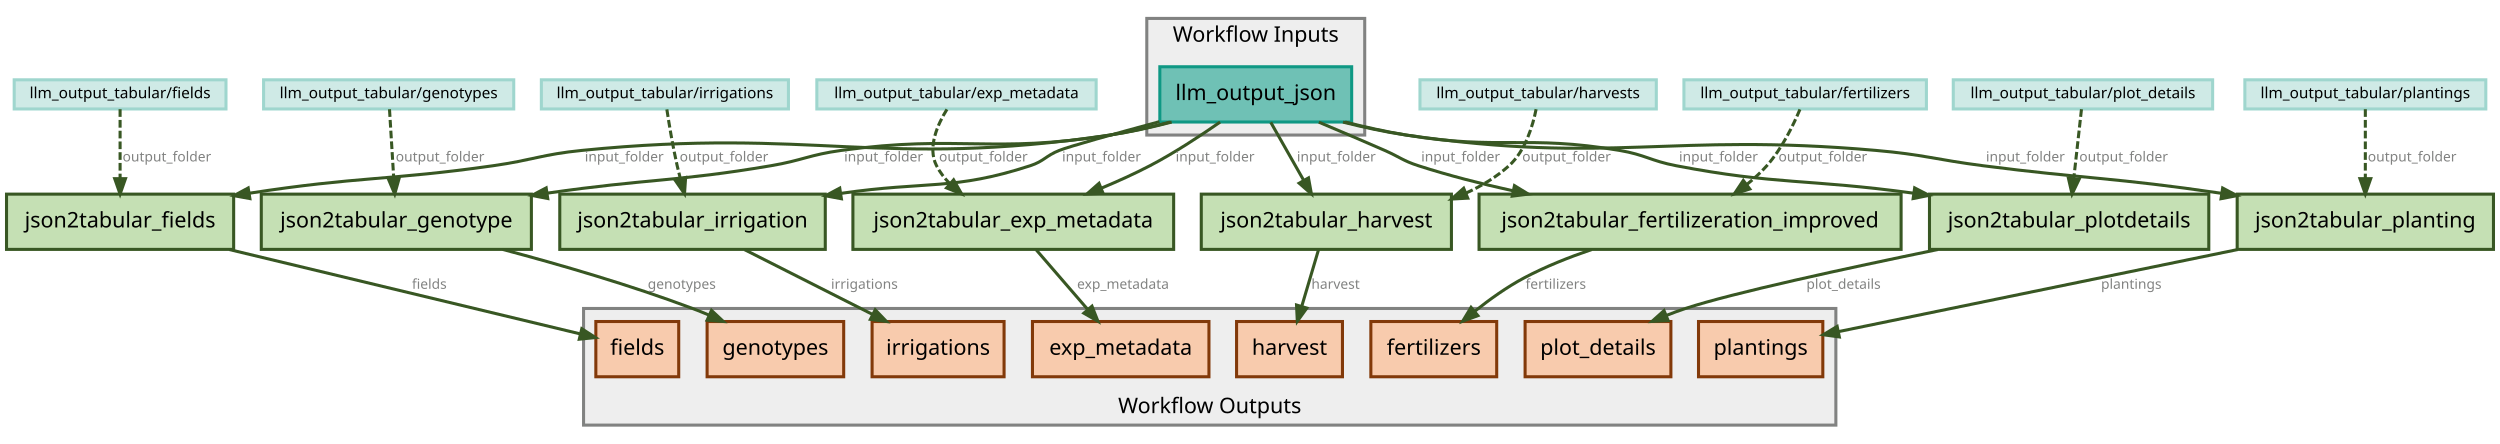
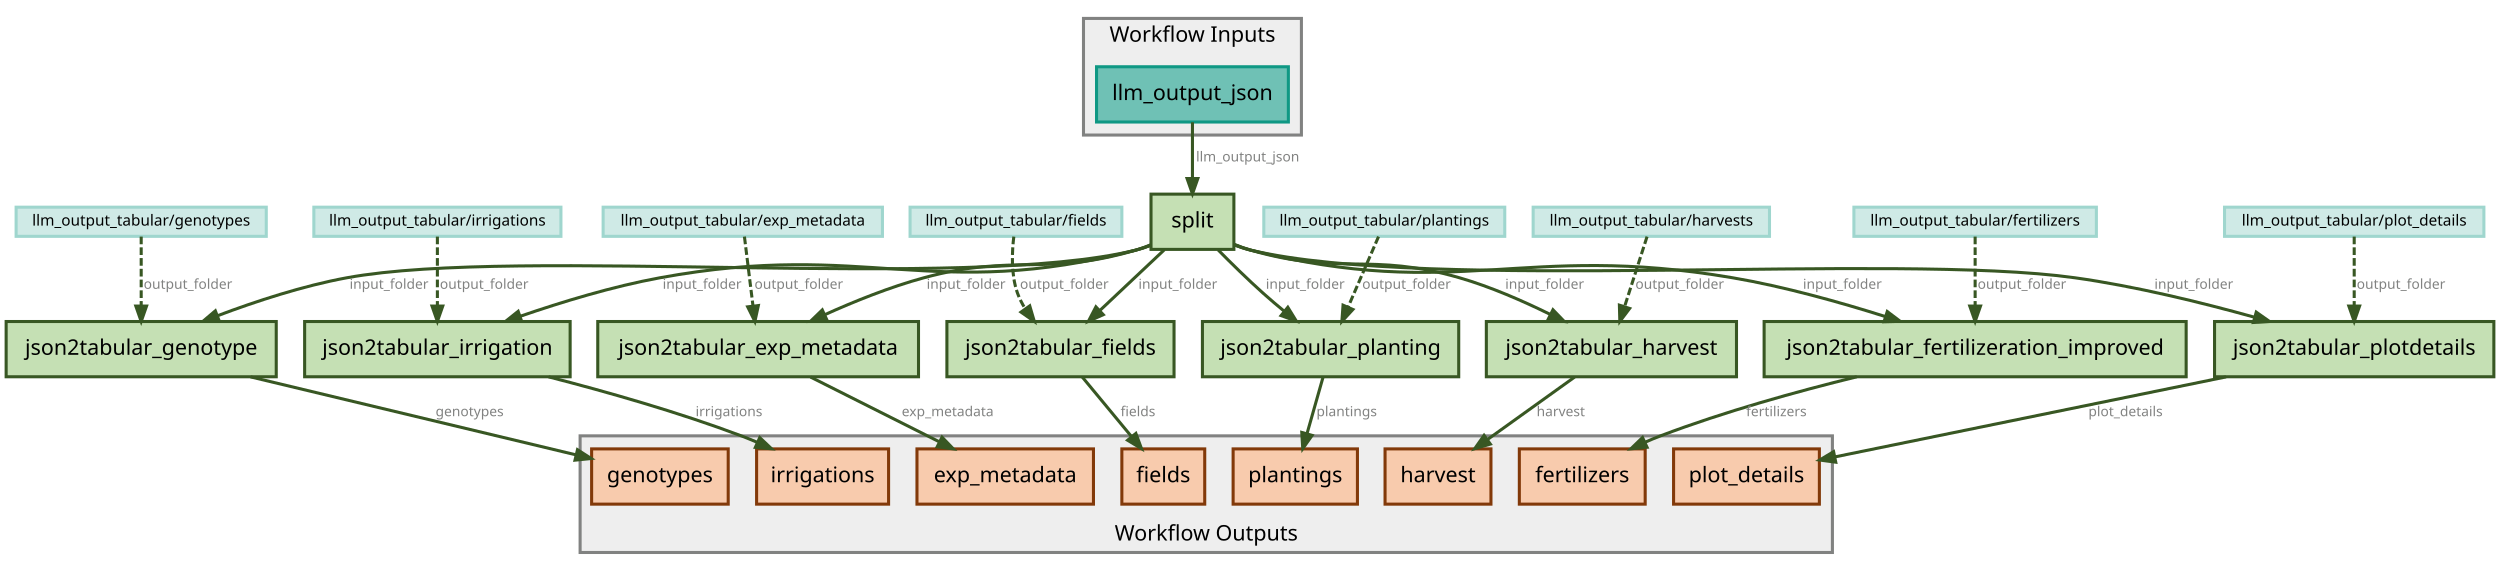
- <svg xmlns="http://www.w3.org/2000/svg" width="1629pt" height="289pt" viewBox="0.00 0.00 1628.50 289.00">
-   <g id="graph0" class="graph" transform="scale(1 1) rotate(0) translate(4 285)">
+ <svg xmlns="http://www.w3.org/2000/svg" width="1629pt" height="372pt" viewBox="0.00 0.00 1629.00 372.00">
+   <g id="graph0" class="graph" transform="scale(1 1) rotate(0) translate(4 368)">
    <g id="clust1" class="cluster">
-       <polygon fill="#eeeeee" stroke="#818281" stroke-width="2" points="743,-197 743,-273 885,-273 885,-197 743,-197" />
-       <text text-anchor="middle" x="814" y="-257.8" font-family="Fira Sans" font-size="14.00">Workflow Inputs</text>
+       <polygon fill="#eeeeee" stroke="#818281" stroke-width="2" points="702,-280 702,-356 844,-356 844,-280 702,-280" />
+       <text text-anchor="middle" x="773" y="-340.8" font-family="Fira Sans" font-size="14.00">Workflow Inputs</text>
    </g>
    <g id="clust2" class="cluster">
-       <polygon fill="#eeeeee" stroke="#818281" stroke-width="2" points="376,-8 376,-84 1192,-84 1192,-8 376,-8" />
-       <text text-anchor="middle" x="784" y="-15.8" font-family="Fira Sans" font-size="14.00">Workflow Outputs</text>
+       <polygon fill="#eeeeee" stroke="#818281" stroke-width="2" points="374,-8 374,-84 1190,-84 1190,-8 374,-8" />
+       <text text-anchor="middle" x="782" y="-15.8" font-family="Fira Sans" font-size="14.00">Workflow Outputs</text>
    </g>
    <g id="node1" class="node">
-       <polygon fill="#6fc1b5" stroke="#0f9884" stroke-width="2" points="751.5,-205.5 751.5,-241.5 876.5,-241.5 876.5,-205.5 751.5,-205.5" />
-       <text text-anchor="middle" x="814" y="-219.8" font-family="Fira Sans" font-size="14.00">llm_output_json</text>
+       <polygon fill="#6fc1b5" stroke="#0f9884" stroke-width="2" points="710.5,-288.5 710.5,-324.5 835.5,-324.5 835.5,-288.5 710.5,-288.5" />
+       <text text-anchor="middle" x="773" y="-302.8" font-family="Fira Sans" font-size="14.00">llm_output_json</text>
+     </g>
+     <g id="node11" class="node">
+       <polygon fill="#c5e0b4" stroke="#385723" stroke-width="2" points="746,-205.5 746,-241.5 800,-241.5 800,-205.5 746,-205.5" />
+       <text text-anchor="middle" x="773" y="-219.8" font-family="Fira Sans" font-size="14.00">split</text>
+     </g>
+     <g id="edge17" class="edge">
+       <path fill="none" stroke="#385723" stroke-width="2" d="M773,-288.32C773,-277.69 773,-263.81 773,-251.7" />
+       <polygon fill="#385723" stroke="#385723" stroke-width="2" points="776.5,-251.65 773,-241.65 769.5,-251.65 776.5,-251.65" />
+       <text text-anchor="middle" x="809" y="-262.8" font-family="Fira Sans" font-size="9.00" fill="#818281">llm_output_json</text>
+     </g>
+     <g id="node2" class="node">
+       <polygon fill="#f8cbad" stroke="#823909" stroke-width="2" points="898.5,-39.5 898.5,-75.5 967.5,-75.5 967.5,-39.5 898.5,-39.5" />
+       <text text-anchor="middle" x="933" y="-53.8" font-family="Fira Sans" font-size="14.00">harvest</text>
+     </g>
+     <g id="node3" class="node">
+       <polygon fill="#f8cbad" stroke="#823909" stroke-width="2" points="986,-39.5 986,-75.5 1068,-75.5 1068,-39.5 986,-39.5" />
+       <text text-anchor="middle" x="1027" y="-53.8" font-family="Fira Sans" font-size="14.00">fertilizers</text>
+     </g>
+     <g id="node4" class="node">
+       <polygon fill="#f8cbad" stroke="#823909" stroke-width="2" points="799.5,-39.5 799.5,-75.5 880.5,-75.5 880.5,-39.5 799.5,-39.5" />
+       <text text-anchor="middle" x="840" y="-53.8" font-family="Fira Sans" font-size="14.00">plantings</text>
+     </g>
+     <g id="node5" class="node">
+       <polygon fill="#f8cbad" stroke="#823909" stroke-width="2" points="1086.5,-39.5 1086.5,-75.5 1181.5,-75.5 1181.5,-39.5 1086.5,-39.5" />
+       <text text-anchor="middle" x="1134" y="-53.8" font-family="Fira Sans" font-size="14.00">plot_details</text>
+     </g>
+     <g id="node6" class="node">
+       <polygon fill="#f8cbad" stroke="#823909" stroke-width="2" points="489,-39.5 489,-75.5 575,-75.5 575,-39.5 489,-39.5" />
+       <text text-anchor="middle" x="532" y="-53.8" font-family="Fira Sans" font-size="14.00">irrigations</text>
+     </g>
+     <g id="node7" class="node">
+       <polygon fill="#f8cbad" stroke="#823909" stroke-width="2" points="727,-39.5 727,-75.5 781,-75.5 781,-39.5 727,-39.5" />
+       <text text-anchor="middle" x="754" y="-53.8" font-family="Fira Sans" font-size="14.00">fields</text>
+     </g>
+     <g id="node8" class="node">
+       <polygon fill="#f8cbad" stroke="#823909" stroke-width="2" points="381.5,-39.5 381.5,-75.5 470.5,-75.5 470.5,-39.5 381.5,-39.5" />
+       <text text-anchor="middle" x="426" y="-53.8" font-family="Fira Sans" font-size="14.00">genotypes</text>
+     </g>
+     <g id="node9" class="node">
+       <polygon fill="#f8cbad" stroke="#823909" stroke-width="2" points="593.5,-39.5 593.5,-75.5 708.5,-75.5 708.5,-39.5 593.5,-39.5" />
+       <text text-anchor="middle" x="651" y="-53.8" font-family="Fira Sans" font-size="14.00">exp_metadata</text>
    </g>
    <g id="node10" class="node">
-       <polygon fill="#c5e0b4" stroke="#385723" stroke-width="2" points="551.5,-122.5 551.5,-158.5 760.5,-158.5 760.5,-122.5 551.5,-122.5" />
-       <text text-anchor="middle" x="656" y="-136.8" font-family="Fira Sans" font-size="14.00">json2tabular_exp_metadata</text>
+       <polygon fill="#c5e0b4" stroke="#385723" stroke-width="2" points="385.5,-122.5 385.5,-158.5 594.5,-158.5 594.5,-122.5 385.5,-122.5" />
+       <text text-anchor="middle" x="490" y="-136.8" font-family="Fira Sans" font-size="14.00">json2tabular_exp_metadata</text>
+     </g>
+     <g id="edge25" class="edge">
+       <path fill="none" stroke="#385723" stroke-width="2" d="M524.14,-122.32C548.67,-109.98 581.9,-93.27 608.19,-80.04" />
+       <polygon fill="#385723" stroke="#385723" stroke-width="2" points="609.82,-83.14 617.18,-75.51 606.68,-76.88 609.82,-83.14" />
+       <text text-anchor="middle" x="613.5" y="-96.8" font-family="Fira Sans" font-size="9.00" fill="#818281">exp_metadata</text>
    </g>
    <g id="edge1" class="edge">
-       <path fill="none" stroke="#385723" stroke-width="2" d="M790.78,-205.47C777.72,-196.35 760.9,-185.3 745,-177 734.96,-171.76 723.97,-166.8 713.24,-162.33" />
-       <polygon fill="#385723" stroke="#385723" stroke-width="2" points="714.5,-159.06 703.92,-158.54 711.86,-165.55 714.5,-159.06" />
-       <text text-anchor="middle" x="787.5" y="-179.8" font-family="Fira Sans" font-size="9.00" fill="#818281">input_folder</text>
+       <path fill="none" stroke="#385723" stroke-width="2" d="M745.9,-208.52C742.62,-207.18 739.27,-205.96 736,-205 676.66,-187.57 657.71,-203.15 598,-187 576.06,-181.06 552.7,-171.64 533.34,-162.91" />
+       <polygon fill="#385723" stroke="#385723" stroke-width="2" points="534.73,-159.7 524.18,-158.7 531.8,-166.06 534.73,-159.7" />
+       <text text-anchor="middle" x="625.5" y="-179.8" font-family="Fira Sans" font-size="9.00" fill="#818281">input_folder</text>
+     </g>
+     <g id="node13" class="node">
+       <polygon fill="#c5e0b4" stroke="#385723" stroke-width="2" points="0,-122.5 0,-158.5 176,-158.5 176,-122.5 0,-122.5" />
+       <text text-anchor="middle" x="88" y="-136.8" font-family="Fira Sans" font-size="14.00">json2tabular_genotype</text>
+     </g>
+     <g id="edge3" class="edge">
+       <path fill="none" stroke="#385723" stroke-width="2" d="M745.98,-208.21C742.69,-206.92 739.31,-205.81 736,-205 624.94,-178.01 334.42,-207.59 222,-187 193.41,-181.76 162.63,-171.65 137.79,-162.29" />
+       <polygon fill="#385723" stroke="#385723" stroke-width="2" points="138.82,-158.93 128.23,-158.61 136.31,-165.47 138.82,-158.93" />
+       <text text-anchor="middle" x="249.5" y="-179.8" font-family="Fira Sans" font-size="9.00" fill="#818281">input_folder</text>
+     </g>
+     <g id="node15" class="node">
+       <polygon fill="#c5e0b4" stroke="#385723" stroke-width="2" points="613,-122.5 613,-158.5 761,-158.5 761,-122.5 613,-122.5" />
+       <text text-anchor="middle" x="687" y="-136.8" font-family="Fira Sans" font-size="14.00">json2tabular_fields</text>
+     </g>
+     <g id="edge5" class="edge">
+       <path fill="none" stroke="#385723" stroke-width="2" d="M754.76,-205.32C742.56,-193.83 726.33,-178.54 712.81,-165.81" />
+       <polygon fill="#385723" stroke="#385723" stroke-width="2" points="714.89,-162.96 705.21,-158.65 710.09,-168.06 714.89,-162.96" />
+       <text text-anchor="middle" x="763.5" y="-179.8" font-family="Fira Sans" font-size="9.00" fill="#818281">input_folder</text>
+     </g>
+     <g id="node17" class="node">
+       <polygon fill="#c5e0b4" stroke="#385723" stroke-width="2" points="194.5,-122.5 194.5,-158.5 367.5,-158.5 367.5,-122.5 194.5,-122.5" />
+       <text text-anchor="middle" x="281" y="-136.8" font-family="Fira Sans" font-size="14.00">json2tabular_irrigation</text>
+     </g>
+     <g id="edge7" class="edge">
+       <path fill="none" stroke="#385723" stroke-width="2" d="M745.96,-208.29C742.67,-206.99 739.3,-205.84 736,-205 602.28,-170.87 561.75,-211.85 426,-187 395.26,-181.37 361.92,-171.21 334.97,-161.92" />
+       <polygon fill="#385723" stroke="#385723" stroke-width="2" points="335.94,-158.55 325.35,-158.54 333.63,-165.15 335.94,-158.55" />
+       <text text-anchor="middle" x="453.5" y="-179.8" font-family="Fira Sans" font-size="9.00" fill="#818281">input_folder</text>
+     </g>
+     <g id="node19" class="node">
+       <polygon fill="#c5e0b4" stroke="#385723" stroke-width="2" points="1439,-122.5 1439,-158.5 1621,-158.5 1621,-122.5 1439,-122.5" />
+       <text text-anchor="middle" x="1530" y="-136.8" font-family="Fira Sans" font-size="14.00">json2tabular_plotdetails</text>
+     </g>
+     <g id="edge9" class="edge">
+       <path fill="none" stroke="#385723" stroke-width="2" d="M800.35,-208.37C803.86,-207.01 807.47,-205.84 811,-205 927.19,-177.48 1229.76,-203.57 1348,-187 1387.34,-181.49 1430.5,-170.9 1464.92,-161.32" />
+       <polygon fill="#385723" stroke="#385723" stroke-width="2" points="1466.17,-164.61 1474.84,-158.52 1464.27,-157.87 1466.17,-164.61" />
+       <text text-anchor="middle" x="1425.5" y="-179.8" font-family="Fira Sans" font-size="9.00" fill="#818281">input_folder</text>
+     </g>
+     <g id="node21" class="node">
+       <polygon fill="#c5e0b4" stroke="#385723" stroke-width="2" points="779.5,-122.5 779.5,-158.5 946.5,-158.5 946.5,-122.5 779.5,-122.5" />
+       <text text-anchor="middle" x="863" y="-136.8" font-family="Fira Sans" font-size="14.00">json2tabular_planting</text>
+     </g>
+     <g id="edge11" class="edge">
+       <path fill="none" stroke="#385723" stroke-width="2" d="M789.64,-205.23C798.21,-196.54 808.95,-185.98 819,-177 823.41,-173.06 828.17,-169.01 832.89,-165.12" />
+       <polygon fill="#385723" stroke="#385723" stroke-width="2" points="835.15,-167.79 840.7,-158.77 830.74,-162.36 835.15,-167.79" />
+       <text text-anchor="middle" x="846.5" y="-179.8" font-family="Fira Sans" font-size="9.00" fill="#818281">input_folder</text>
+     </g>
+     <g id="node23" class="node">
+       <polygon fill="#c5e0b4" stroke="#385723" stroke-width="2" points="1145.5,-122.5 1145.5,-158.5 1420.5,-158.5 1420.5,-122.5 1145.5,-122.5" />
+       <text text-anchor="middle" x="1283" y="-136.8" font-family="Fira Sans" font-size="14.00">json2tabular_fertilizeration_improved</text>
+     </g>
+     <g id="edge13" class="edge">
+       <path fill="none" stroke="#385723" stroke-width="2" d="M800.37,-208.45C803.88,-207.08 807.48,-205.88 811,-205 946.63,-171.17 987.2,-210.49 1125,-187 1158.5,-181.29 1195.01,-171.05 1224.48,-161.73" />
+       <polygon fill="#385723" stroke="#385723" stroke-width="2" points="1225.74,-165 1234.2,-158.61 1223.61,-158.34 1225.74,-165" />
+       <text text-anchor="middle" x="1196.5" y="-179.8" font-family="Fira Sans" font-size="9.00" fill="#818281">input_folder</text>
+     </g>
+     <g id="node25" class="node">
+       <polygon fill="#c5e0b4" stroke="#385723" stroke-width="2" points="964.5,-122.5 964.5,-158.5 1127.5,-158.5 1127.5,-122.5 964.5,-122.5" />
+       <text text-anchor="middle" x="1046" y="-136.8" font-family="Fira Sans" font-size="14.00">json2tabular_harvest</text>
+     </g>
+     <g id="edge15" class="edge">
+       <path fill="none" stroke="#385723" stroke-width="2" d="M800.02,-208.87C803.65,-207.39 807.37,-206.05 811,-205 869.57,-188.06 888.42,-203.92 947,-187 967.09,-181.2 988.28,-171.92 1005.89,-163.26" />
+       <polygon fill="#385723" stroke="#385723" stroke-width="2" points="1007.91,-166.16 1015.27,-158.53 1004.76,-159.91 1007.91,-166.16" />
+       <text text-anchor="middle" x="1002.5" y="-179.8" font-family="Fira Sans" font-size="9.00" fill="#818281">input_folder</text>
    </g>
    <g id="node12" class="node">
-       <polygon fill="#c5e0b4" stroke="#385723" stroke-width="2" points="166,-122.5 166,-158.5 342,-158.5 342,-122.5 166,-122.5" />
-       <text text-anchor="middle" x="254" y="-136.8" font-family="Fira Sans" font-size="14.00">json2tabular_genotype</text>
-     </g>
-     <g id="edge3" class="edge">
-       <path fill="none" stroke="#385723" stroke-width="2" d="M758.15,-205.47C745.39,-202.15 731.81,-199.06 719,-197 642.09,-184.61 621.19,-197.53 544,-187 523.27,-184.17 518.63,-180.5 498,-177 436.15,-166.51 417.78,-168.61 352.27,-159.13" />
-       <polygon fill="#385723" stroke="#385723" stroke-width="2" points="352.66,-155.65 342.25,-157.64 351.63,-162.57 352.66,-155.65" />
-       <text text-anchor="middle" x="571.5" y="-179.8" font-family="Fira Sans" font-size="9.00" fill="#818281">input_folder</text>
+       <polygon fill="#cfeae6" stroke="#9fd6ce" stroke-width="2" points="389,-214 389,-233 571,-233 571,-214 389,-214" />
+       <text text-anchor="middle" x="480" y="-221" font-family="Fira Sans" font-size="10.00">llm_output_tabular/exp_metadata</text>
+     </g>
+     <g id="edge2" class="edge">
+       <path fill="none" stroke="#385723" stroke-width="2" stroke-dasharray="5,2" d="M481.07,-213.83C482.39,-203.15 484.69,-184.5 486.63,-168.81" />
+       <polygon fill="#385723" stroke="#385723" stroke-width="2" points="490.14,-168.91 487.89,-158.56 483.19,-168.06 490.14,-168.91" />
+       <text text-anchor="middle" x="516.5" y="-179.8" font-family="Fira Sans" font-size="9.00" fill="#818281">output_folder</text>
+     </g>
+     <g id="edge24" class="edge">
+       <path fill="none" stroke="#385723" stroke-width="2" d="M159.27,-122.42C222.49,-107.27 313.5,-85.46 371.18,-71.64" />
+       <polygon fill="#385723" stroke="#385723" stroke-width="2" points="372.29,-74.97 381.2,-69.24 370.66,-68.16 372.29,-74.97" />
+       <text text-anchor="middle" x="302" y="-96.8" font-family="Fira Sans" font-size="9.00" fill="#818281">genotypes</text>
    </g>
    <g id="node14" class="node">
-       <polygon fill="#c5e0b4" stroke="#385723" stroke-width="2" points="0,-122.5 0,-158.5 148,-158.5 148,-122.5 0,-122.5" />
-       <text text-anchor="middle" x="74" y="-136.8" font-family="Fira Sans" font-size="14.00">json2tabular_fields</text>
-     </g>
-     <g id="edge5" class="edge">
-       <path fill="none" stroke="#385723" stroke-width="2" d="M759.2,-205.46C746.15,-202.06 732.18,-198.93 719,-197 567.67,-174.8 527.19,-202.25 375,-187 348.97,-184.39 342.9,-180.69 317,-177 249.2,-167.35 229.33,-170.12 158.07,-159.07" />
-       <polygon fill="#385723" stroke="#385723" stroke-width="2" points="158.57,-155.61 148.15,-157.5 157.47,-162.52 158.57,-155.61" />
-       <text text-anchor="middle" x="402.5" y="-179.8" font-family="Fira Sans" font-size="9.00" fill="#818281">input_folder</text>
+       <polygon fill="#cfeae6" stroke="#9fd6ce" stroke-width="2" points="6.5,-214 6.5,-233 169.5,-233 169.5,-214 6.5,-214" />
+       <text text-anchor="middle" x="88" y="-221" font-family="Fira Sans" font-size="10.00">llm_output_tabular/genotypes</text>
+     </g>
+     <g id="edge4" class="edge">
+       <path fill="none" stroke="#385723" stroke-width="2" stroke-dasharray="5,2" d="M88,-213.83C88,-203.15 88,-184.5 88,-168.81" />
+       <polygon fill="#385723" stroke="#385723" stroke-width="2" points="91.5,-168.56 88,-158.56 84.5,-168.56 91.5,-168.56" />
+       <text text-anchor="middle" x="118.5" y="-179.8" font-family="Fira Sans" font-size="9.00" fill="#818281">output_folder</text>
+     </g>
+     <g id="edge23" class="edge">
+       <path fill="none" stroke="#385723" stroke-width="2" d="M701.21,-122.32C710.54,-111.05 722.89,-96.11 733.3,-83.52" />
+       <polygon fill="#385723" stroke="#385723" stroke-width="2" points="736.13,-85.59 739.81,-75.65 730.74,-81.13 736.13,-85.59" />
+       <text text-anchor="middle" x="737.5" y="-96.8" font-family="Fira Sans" font-size="9.00" fill="#818281">fields</text>
    </g>
    <g id="node16" class="node">
-       <polygon fill="#c5e0b4" stroke="#385723" stroke-width="2" points="360.5,-122.5 360.5,-158.5 533.5,-158.5 533.5,-122.5 360.5,-122.5" />
-       <text text-anchor="middle" x="447" y="-136.8" font-family="Fira Sans" font-size="14.00">json2tabular_irrigation</text>
-     </g>
-     <g id="edge7" class="edge">
-       <path fill="none" stroke="#385723" stroke-width="2" d="M751.23,-205.73C722.16,-197.84 692.57,-189.6 686,-187 677.13,-183.48 676.08,-179.95 667,-177 616.94,-160.72 599.83,-167.17 543.72,-159" />
-       <polygon fill="#385723" stroke="#385723" stroke-width="2" points="544,-155.5 533.58,-157.43 542.93,-162.42 544,-155.5" />
-       <text text-anchor="middle" x="713.5" y="-179.8" font-family="Fira Sans" font-size="9.00" fill="#818281">input_folder</text>
+       <polygon fill="#cfeae6" stroke="#9fd6ce" stroke-width="2" points="589,-214 589,-233 727,-233 727,-214 589,-214" />
+       <text text-anchor="middle" x="658" y="-221" font-family="Fira Sans" font-size="10.00">llm_output_tabular/fields</text>
+     </g>
+     <g id="edge6" class="edge">
+       <path fill="none" stroke="#385723" stroke-width="2" stroke-dasharray="5,2" d="M656.6,-213.82C655.44,-204.44 654.62,-189.19 659,-177 660.27,-173.47 662.04,-170.02 664.08,-166.74" />
+       <polygon fill="#385723" stroke="#385723" stroke-width="2" points="666.98,-168.7 669.96,-158.54 661.29,-164.63 666.98,-168.7" />
+       <text text-anchor="middle" x="689.5" y="-179.8" font-family="Fira Sans" font-size="9.00" fill="#818281">output_folder</text>
+     </g>
+     <g id="edge22" class="edge">
+       <path fill="none" stroke="#385723" stroke-width="2" d="M353.46,-122.44C391.37,-112.7 438.25,-99.38 479,-84 482.45,-82.7 485.98,-81.25 489.51,-79.74" />
+       <polygon fill="#385723" stroke="#385723" stroke-width="2" points="491.05,-82.88 498.74,-75.59 488.19,-76.49 491.05,-82.88" />
+       <text text-anchor="middle" x="471" y="-96.8" font-family="Fira Sans" font-size="9.00" fill="#818281">irrigations</text>
    </g>
    <g id="node18" class="node">
-       <polygon fill="#c5e0b4" stroke="#385723" stroke-width="2" points="1253,-122.5 1253,-158.5 1435,-158.5 1435,-122.5 1253,-122.5" />
-       <text text-anchor="middle" x="1344" y="-136.8" font-family="Fira Sans" font-size="14.00">json2tabular_plotdetails</text>
-     </g>
-     <g id="edge9" class="edge">
-       <path fill="none" stroke="#385723" stroke-width="2" d="M872.18,-205.5C885.19,-202.22 898.99,-199.14 912,-197 973.11,-186.94 989.93,-197.35 1051,-187 1067.79,-184.15 1071.27,-180.21 1088,-177 1153.47,-164.45 1173.18,-168.59 1242.61,-159.12" />
-       <polygon fill="#385723" stroke="#385723" stroke-width="2" points="1243.34,-162.56 1252.75,-157.7 1242.36,-155.63 1243.34,-162.56" />
-       <text text-anchor="middle" x="1115.5" y="-179.8" font-family="Fira Sans" font-size="9.00" fill="#818281">input_folder</text>
+       <polygon fill="#cfeae6" stroke="#9fd6ce" stroke-width="2" points="200.5,-214 200.5,-233 361.5,-233 361.5,-214 200.5,-214" />
+       <text text-anchor="middle" x="281" y="-221" font-family="Fira Sans" font-size="10.00">llm_output_tabular/irrigations</text>
+     </g>
+     <g id="edge8" class="edge">
+       <path fill="none" stroke="#385723" stroke-width="2" stroke-dasharray="5,2" d="M281,-213.83C281,-203.15 281,-184.5 281,-168.81" />
+       <polygon fill="#385723" stroke="#385723" stroke-width="2" points="284.5,-168.56 281,-158.56 277.5,-168.56 284.5,-168.56" />
+       <text text-anchor="middle" x="311.5" y="-179.8" font-family="Fira Sans" font-size="9.00" fill="#818281">output_folder</text>
+     </g>
+     <g id="edge21" class="edge">
+       <path fill="none" stroke="#385723" stroke-width="2" d="M1446.5,-122.42C1369.99,-106.77 1258.72,-84.01 1191.65,-70.29" />
+       <polygon fill="#385723" stroke="#385723" stroke-width="2" points="1192.18,-66.83 1181.68,-68.25 1190.78,-73.69 1192.18,-66.83" />
+       <text text-anchor="middle" x="1381" y="-96.8" font-family="Fira Sans" font-size="9.00" fill="#818281">plot_details</text>
    </g>
    <g id="node20" class="node">
-       <polygon fill="#c5e0b4" stroke="#385723" stroke-width="2" points="1453.5,-122.5 1453.5,-158.5 1620.5,-158.5 1620.5,-122.5 1453.5,-122.5" />
-       <text text-anchor="middle" x="1537" y="-136.8" font-family="Fira Sans" font-size="14.00">json2tabular_planting</text>
-     </g>
-     <g id="edge11" class="edge">
-       <path fill="none" stroke="#385723" stroke-width="2" d="M870.83,-205.44C884.21,-202.06 898.52,-198.95 912,-197 1046.67,-177.53 1082.45,-198.86 1218,-187 1249.31,-184.26 1256.83,-181.02 1288,-177 1354.11,-168.47 1373.29,-169.36 1443.19,-159.05" />
-       <polygon fill="#385723" stroke="#385723" stroke-width="2" points="1444.03,-162.47 1453.4,-157.52 1442.99,-155.54 1444.03,-162.47" />
-       <text text-anchor="middle" x="1315.5" y="-179.8" font-family="Fira Sans" font-size="9.00" fill="#818281">input_folder</text>
+       <polygon fill="#cfeae6" stroke="#9fd6ce" stroke-width="2" points="1445.5,-214 1445.5,-233 1614.5,-233 1614.5,-214 1445.5,-214" />
+       <text text-anchor="middle" x="1530" y="-221" font-family="Fira Sans" font-size="10.00">llm_output_tabular/plot_details</text>
+     </g>
+     <g id="edge10" class="edge">
+       <path fill="none" stroke="#385723" stroke-width="2" stroke-dasharray="5,2" d="M1530,-213.83C1530,-203.15 1530,-184.5 1530,-168.81" />
+       <polygon fill="#385723" stroke="#385723" stroke-width="2" points="1533.5,-168.56 1530,-158.56 1526.5,-168.56 1533.5,-168.56" />
+       <text text-anchor="middle" x="1560.5" y="-179.8" font-family="Fira Sans" font-size="9.00" fill="#818281">output_folder</text>
+     </g>
+     <g id="edge20" class="edge">
+       <path fill="none" stroke="#385723" stroke-width="2" d="M858.12,-122.32C855.07,-111.58 851.08,-97.53 847.62,-85.34" />
+       <polygon fill="#385723" stroke="#385723" stroke-width="2" points="850.97,-84.32 844.87,-75.65 844.24,-86.23 850.97,-84.32" />
+       <text text-anchor="middle" x="873.5" y="-96.8" font-family="Fira Sans" font-size="9.00" fill="#818281">plantings</text>
    </g>
    <g id="node22" class="node">
-       <polygon fill="#c5e0b4" stroke="#385723" stroke-width="2" points="959.5,-122.5 959.5,-158.5 1234.5,-158.5 1234.5,-122.5 959.5,-122.5" />
-       <text text-anchor="middle" x="1097" y="-136.8" font-family="Fira Sans" font-size="14.00">json2tabular_fertilizeration_improved</text>
-     </g>
-     <g id="edge13" class="edge">
-       <path fill="none" stroke="#385723" stroke-width="2" d="M855.11,-205.39C868.79,-199.62 884.08,-193.1 898,-187 907.84,-182.69 909.78,-180.3 920,-177 939.7,-170.64 961.01,-165.2 981.8,-160.63" />
-       <polygon fill="#385723" stroke="#385723" stroke-width="2" points="982.58,-164.04 991.62,-158.52 981.11,-157.19 982.58,-164.04" />
-       <text text-anchor="middle" x="947.5" y="-179.8" font-family="Fira Sans" font-size="9.00" fill="#818281">input_folder</text>
+       <polygon fill="#cfeae6" stroke="#9fd6ce" stroke-width="2" points="819.5,-214 819.5,-233 976.5,-233 976.5,-214 819.5,-214" />
+       <text text-anchor="middle" x="898" y="-221" font-family="Fira Sans" font-size="10.00">llm_output_tabular/plantings</text>
+     </g>
+     <g id="edge12" class="edge">
+       <path fill="none" stroke="#385723" stroke-width="2" stroke-dasharray="5,2" d="M894.25,-213.83C889.55,-202.95 881.27,-183.78 874.41,-167.91" />
+       <polygon fill="#385723" stroke="#385723" stroke-width="2" points="877.55,-166.35 870.37,-158.56 871.13,-169.13 877.55,-166.35" />
+       <text text-anchor="middle" x="912.5" y="-179.8" font-family="Fira Sans" font-size="9.00" fill="#818281">output_folder</text>
+     </g>
+     <g id="edge19" class="edge">
+       <path fill="none" stroke="#385723" stroke-width="2" d="M1205.91,-122.49C1166.97,-112.93 1119.35,-99.75 1078,-84 1074.71,-82.75 1071.35,-81.35 1068,-79.87" />
+       <polygon fill="#385723" stroke="#385723" stroke-width="2" points="1069.21,-76.57 1058.66,-75.55 1066.27,-82.93 1069.21,-76.57" />
+       <text text-anchor="middle" x="1153.5" y="-96.8" font-family="Fira Sans" font-size="9.00" fill="#818281">fertilizers</text>
    </g>
    <g id="node24" class="node">
-       <polygon fill="#c5e0b4" stroke="#385723" stroke-width="2" points="778.5,-122.5 778.5,-158.5 941.5,-158.5 941.5,-122.5 778.5,-122.5" />
-       <text text-anchor="middle" x="860" y="-136.8" font-family="Fira Sans" font-size="14.00">json2tabular_harvest</text>
-     </g>
-     <g id="edge15" class="edge">
-       <path fill="none" stroke="#385723" stroke-width="2" d="M823.76,-205.32C829.98,-194.37 838.16,-179.96 845.17,-167.61" />
-       <polygon fill="#385723" stroke="#385723" stroke-width="2" points="848.36,-169.08 850.26,-158.65 842.28,-165.62 848.36,-169.08" />
-       <text text-anchor="middle" x="866.5" y="-179.8" font-family="Fira Sans" font-size="9.00" fill="#818281">input_folder</text>
-     </g>
-     <g id="node2" class="node">
-       <polygon fill="#f8cbad" stroke="#823909" stroke-width="2" points="801.5,-39.5 801.5,-75.5 870.5,-75.5 870.5,-39.5 801.5,-39.5" />
-       <text text-anchor="middle" x="836" y="-53.8" font-family="Fira Sans" font-size="14.00">harvest</text>
-     </g>
-     <g id="node3" class="node">
-       <polygon fill="#f8cbad" stroke="#823909" stroke-width="2" points="889,-39.5 889,-75.5 971,-75.5 971,-39.5 889,-39.5" />
-       <text text-anchor="middle" x="930" y="-53.8" font-family="Fira Sans" font-size="14.00">fertilizers</text>
-     </g>
-     <g id="node4" class="node">
-       <polygon fill="#f8cbad" stroke="#823909" stroke-width="2" points="1102.5,-39.5 1102.5,-75.5 1183.5,-75.5 1183.5,-39.5 1102.5,-39.5" />
-       <text text-anchor="middle" x="1143" y="-53.8" font-family="Fira Sans" font-size="14.00">plantings</text>
-     </g>
-     <g id="node5" class="node">
-       <polygon fill="#f8cbad" stroke="#823909" stroke-width="2" points="989.5,-39.5 989.5,-75.5 1084.5,-75.5 1084.5,-39.5 989.5,-39.5" />
-       <text text-anchor="middle" x="1037" y="-53.8" font-family="Fira Sans" font-size="14.00">plot_details</text>
-     </g>
-     <g id="node6" class="node">
-       <polygon fill="#f8cbad" stroke="#823909" stroke-width="2" points="564,-39.5 564,-75.5 650,-75.5 650,-39.5 564,-39.5" />
-       <text text-anchor="middle" x="607" y="-53.8" font-family="Fira Sans" font-size="14.00">irrigations</text>
-     </g>
-     <g id="node7" class="node">
-       <polygon fill="#f8cbad" stroke="#823909" stroke-width="2" points="384,-39.5 384,-75.5 438,-75.5 438,-39.5 384,-39.5" />
-       <text text-anchor="middle" x="411" y="-53.8" font-family="Fira Sans" font-size="14.00">fields</text>
-     </g>
-     <g id="node8" class="node">
-       <polygon fill="#f8cbad" stroke="#823909" stroke-width="2" points="456.5,-39.5 456.5,-75.5 545.5,-75.5 545.5,-39.5 456.5,-39.5" />
-       <text text-anchor="middle" x="501" y="-53.8" font-family="Fira Sans" font-size="14.00">genotypes</text>
-     </g>
-     <g id="node9" class="node">
-       <polygon fill="#f8cbad" stroke="#823909" stroke-width="2" points="668.5,-39.5 668.5,-75.5 783.5,-75.5 783.5,-39.5 668.5,-39.5" />
-       <text text-anchor="middle" x="726" y="-53.8" font-family="Fira Sans" font-size="14.00">exp_metadata</text>
-     </g>
-     <g id="edge24" class="edge">
-       <path fill="none" stroke="#385723" stroke-width="2" d="M670.85,-122.32C680.59,-111.05 693.5,-96.11 704.37,-83.52" />
-       <polygon fill="#385723" stroke="#385723" stroke-width="2" points="707.29,-85.51 711.18,-75.65 701.99,-80.93 707.29,-85.51" />
-       <text text-anchor="middle" x="727.5" y="-96.8" font-family="Fira Sans" font-size="9.00" fill="#818281">exp_metadata</text>
-     </g>
-     <g id="node11" class="node">
-       <polygon fill="#cfeae6" stroke="#9fd6ce" stroke-width="2" points="528,-214 528,-233 710,-233 710,-214 528,-214" />
-       <text text-anchor="middle" x="619" y="-221" font-family="Fira Sans" font-size="10.00">llm_output_tabular/exp_metadata</text>
-     </g>
-     <g id="edge2" class="edge">
-       <path fill="none" stroke="#385723" stroke-width="2" stroke-dasharray="5,2" d="M612.77,-213.73C606.89,-204.28 599.82,-188.97 606,-177 608.23,-172.68 611.26,-168.76 614.74,-165.25" />
-       <polygon fill="#385723" stroke="#385723" stroke-width="2" points="617.12,-167.82 622.37,-158.61 612.52,-162.54 617.12,-167.82" />
-       <text text-anchor="middle" x="636.5" y="-179.8" font-family="Fira Sans" font-size="9.00" fill="#818281">output_folder</text>
-     </g>
-     <g id="edge23" class="edge">
-       <path fill="none" stroke="#385723" stroke-width="2" d="M323.21,-122.5C360.38,-112.64 406.71,-99.19 447,-84 450.5,-82.68 454.1,-81.22 457.68,-79.7" />
-       <polygon fill="#385723" stroke="#385723" stroke-width="2" points="459.35,-82.78 467.08,-75.53 456.52,-76.38 459.35,-82.78" />
-       <text text-anchor="middle" x="440" y="-96.8" font-family="Fira Sans" font-size="9.00" fill="#818281">genotypes</text>
-     </g>
-     <g id="node13" class="node">
-       <polygon fill="#cfeae6" stroke="#9fd6ce" stroke-width="2" points="167.5,-214 167.5,-233 330.5,-233 330.5,-214 167.5,-214" />
-       <text text-anchor="middle" x="249" y="-221" font-family="Fira Sans" font-size="10.00">llm_output_tabular/genotypes</text>
-     </g>
-     <g id="edge4" class="edge">
-       <path fill="none" stroke="#385723" stroke-width="2" stroke-dasharray="5,2" d="M249.54,-213.83C250.19,-203.15 251.35,-184.5 252.31,-168.81" />
-       <polygon fill="#385723" stroke="#385723" stroke-width="2" points="255.82,-168.76 252.95,-158.56 248.84,-168.33 255.82,-168.76" />
-       <text text-anchor="middle" x="282.5" y="-179.8" font-family="Fira Sans" font-size="9.00" fill="#818281">output_folder</text>
-     </g>
-     <g id="edge22" class="edge">
-       <path fill="none" stroke="#385723" stroke-width="2" d="M145.06,-122.42C214.9,-105.63 318.78,-80.67 373.76,-67.45" />
-       <polygon fill="#385723" stroke="#385723" stroke-width="2" points="374.85,-70.79 383.75,-65.05 373.21,-63.98 374.85,-70.79" />
-       <text text-anchor="middle" x="275.5" y="-96.8" font-family="Fira Sans" font-size="9.00" fill="#818281">fields</text>
-     </g>
-     <g id="node15" class="node">
-       <polygon fill="#cfeae6" stroke="#9fd6ce" stroke-width="2" points="5,-214 5,-233 143,-233 143,-214 5,-214" />
-       <text text-anchor="middle" x="74" y="-221" font-family="Fira Sans" font-size="10.00">llm_output_tabular/fields</text>
-     </g>
-     <g id="edge6" class="edge">
-       <path fill="none" stroke="#385723" stroke-width="2" stroke-dasharray="5,2" d="M74,-213.83C74,-203.15 74,-184.5 74,-168.81" />
-       <polygon fill="#385723" stroke="#385723" stroke-width="2" points="77.5,-168.56 74,-158.56 70.5,-168.56 77.5,-168.56" />
-       <text text-anchor="middle" x="104.5" y="-179.8" font-family="Fira Sans" font-size="9.00" fill="#818281">output_folder</text>
-     </g>
-     <g id="edge21" class="edge">
-       <path fill="none" stroke="#385723" stroke-width="2" d="M480.93,-122.32C505.3,-109.98 538.33,-93.27 564.46,-80.04" />
-       <polygon fill="#385723" stroke="#385723" stroke-width="2" points="566.05,-83.15 573.39,-75.51 562.89,-76.91 566.05,-83.15" />
-       <text text-anchor="middle" x="559" y="-96.8" font-family="Fira Sans" font-size="9.00" fill="#818281">irrigations</text>
-     </g>
-     <g id="node17" class="node">
-       <polygon fill="#cfeae6" stroke="#9fd6ce" stroke-width="2" points="348.5,-214 348.5,-233 509.5,-233 509.5,-214 348.5,-214" />
-       <text text-anchor="middle" x="429" y="-221" font-family="Fira Sans" font-size="10.00">llm_output_tabular/irrigations</text>
-     </g>
-     <g id="edge8" class="edge">
-       <path fill="none" stroke="#385723" stroke-width="2" stroke-dasharray="5,2" d="M430.27,-213.73C431.67,-204.52 434.11,-189.67 437,-177 437.62,-174.28 438.32,-171.47 439.05,-168.66" />
-       <polygon fill="#385723" stroke="#385723" stroke-width="2" points="442.5,-169.31 441.77,-158.74 435.75,-167.46 442.5,-169.31" />
-       <text text-anchor="middle" x="467.5" y="-179.8" font-family="Fira Sans" font-size="9.00" fill="#818281">output_folder</text>
-     </g>
-     <g id="edge20" class="edge">
-       <path fill="none" stroke="#385723" stroke-width="2" d="M1258.51,-122.44C1198.65,-110.13 1124.18,-93.99 1094,-84 1089.95,-82.66 1085.79,-81.13 1081.66,-79.5" />
-       <polygon fill="#385723" stroke="#385723" stroke-width="2" points="1082.71,-76.14 1072.14,-75.55 1080.03,-82.61 1082.71,-76.14" />
-       <text text-anchor="middle" x="1197" y="-96.8" font-family="Fira Sans" font-size="9.00" fill="#818281">plot_details</text>
-     </g>
-     <g id="node19" class="node">
-       <polygon fill="#cfeae6" stroke="#9fd6ce" stroke-width="2" points="1268.5,-214 1268.5,-233 1437.5,-233 1437.5,-214 1268.5,-214" />
-       <text text-anchor="middle" x="1353" y="-221" font-family="Fira Sans" font-size="10.00">llm_output_tabular/plot_details</text>
-     </g>
-     <g id="edge10" class="edge">
-       <path fill="none" stroke="#385723" stroke-width="2" stroke-dasharray="5,2" d="M1352.04,-213.83C1350.85,-203.15 1348.78,-184.5 1347.03,-168.81" />
-       <polygon fill="#385723" stroke="#385723" stroke-width="2" points="1350.48,-168.11 1345.9,-158.56 1343.52,-168.89 1350.48,-168.11" />
-       <text text-anchor="middle" x="1379.5" y="-179.8" font-family="Fira Sans" font-size="9.00" fill="#818281">output_folder</text>
-     </g>
-     <g id="edge19" class="edge">
-       <path fill="none" stroke="#385723" stroke-width="2" d="M1453.92,-122.42C1375.27,-106.25 1259.71,-82.49 1193.88,-68.96" />
-       <polygon fill="#385723" stroke="#385723" stroke-width="2" points="1194.25,-65.46 1183.75,-66.88 1192.84,-72.32 1194.25,-65.46" />
-       <text text-anchor="middle" x="1384.5" y="-96.8" font-family="Fira Sans" font-size="9.00" fill="#818281">plantings</text>
-     </g>
-     <g id="node21" class="node">
-       <polygon fill="#cfeae6" stroke="#9fd6ce" stroke-width="2" points="1458.5,-214 1458.5,-233 1615.5,-233 1615.5,-214 1458.5,-214" />
-       <text text-anchor="middle" x="1537" y="-221" font-family="Fira Sans" font-size="10.00">llm_output_tabular/plantings</text>
-     </g>
-     <g id="edge12" class="edge">
-       <path fill="none" stroke="#385723" stroke-width="2" stroke-dasharray="5,2" d="M1537,-213.83C1537,-203.15 1537,-184.5 1537,-168.81" />
-       <polygon fill="#385723" stroke="#385723" stroke-width="2" points="1540.5,-168.56 1537,-158.56 1533.5,-168.56 1540.5,-168.56" />
-       <text text-anchor="middle" x="1567.5" y="-179.8" font-family="Fira Sans" font-size="9.00" fill="#818281">output_folder</text>
+       <polygon fill="#cfeae6" stroke="#9fd6ce" stroke-width="2" points="1204,-214 1204,-233 1362,-233 1362,-214 1204,-214" />
+       <text text-anchor="middle" x="1283" y="-221" font-family="Fira Sans" font-size="10.00">llm_output_tabular/fertilizers</text>
+     </g>
+     <g id="edge14" class="edge">
+       <path fill="none" stroke="#385723" stroke-width="2" stroke-dasharray="5,2" d="M1283,-213.83C1283,-203.15 1283,-184.5 1283,-168.81" />
+       <polygon fill="#385723" stroke="#385723" stroke-width="2" points="1286.5,-168.56 1283,-158.56 1279.5,-168.56 1286.5,-168.56" />
+       <text text-anchor="middle" x="1313.5" y="-179.8" font-family="Fira Sans" font-size="9.00" fill="#818281">output_folder</text>
    </g>
    <g id="edge18" class="edge">
-       <path fill="none" stroke="#385723" stroke-width="2" d="M1032.98,-122.43C1018.14,-117.4 1002.69,-111.25 989,-104 977.66,-97.99 966.25,-89.81 956.52,-82.03" />
-       <polygon fill="#385723" stroke="#385723" stroke-width="2" points="958.73,-79.32 948.79,-75.66 954.28,-84.72 958.73,-79.32" />
-       <text text-anchor="middle" x="1009.5" y="-96.8" font-family="Fira Sans" font-size="9.00" fill="#818281">fertilizers</text>
-     </g>
-     <g id="node23" class="node">
-       <polygon fill="#cfeae6" stroke="#9fd6ce" stroke-width="2" points="1093,-214 1093,-233 1251,-233 1251,-214 1093,-214" />
-       <text text-anchor="middle" x="1172" y="-221" font-family="Fira Sans" font-size="10.00">llm_output_tabular/fertilizers</text>
-     </g>
-     <g id="edge14" class="edge">
-       <path fill="none" stroke="#385723" stroke-width="2" stroke-dasharray="5,2" d="M1168.59,-213.72C1164.51,-203.99 1156.95,-188.17 1147,-177 1143.1,-172.62 1138.56,-168.48 1133.84,-164.68" />
-       <polygon fill="#385723" stroke="#385723" stroke-width="2" points="1135.9,-161.85 1125.8,-158.63 1131.68,-167.44 1135.9,-161.85" />
-       <text text-anchor="middle" x="1183.5" y="-179.8" font-family="Fira Sans" font-size="9.00" fill="#818281">output_folder</text>
-     </g>
-     <g id="edge17" class="edge">
-       <path fill="none" stroke="#385723" stroke-width="2" d="M854.91,-122.32C851.73,-111.58 847.56,-97.53 843.95,-85.34" />
-       <polygon fill="#385723" stroke="#385723" stroke-width="2" points="847.28,-84.25 841.08,-75.65 840.57,-86.24 847.28,-84.25" />
-       <text text-anchor="middle" x="866" y="-96.8" font-family="Fira Sans" font-size="9.00" fill="#818281">harvest</text>
-     </g>
-     <g id="node25" class="node">
-       <polygon fill="#cfeae6" stroke="#9fd6ce" stroke-width="2" points="921,-214 921,-233 1075,-233 1075,-214 921,-214" />
-       <text text-anchor="middle" x="998" y="-221" font-family="Fira Sans" font-size="10.00">llm_output_tabular/harvests</text>
+       <path fill="none" stroke="#385723" stroke-width="2" d="M1022.04,-122.32C1005.56,-110.51 983.47,-94.68 965.42,-81.74" />
+       <polygon fill="#385723" stroke="#385723" stroke-width="2" points="967.1,-78.63 956.93,-75.65 963.02,-84.32 967.1,-78.63" />
+       <text text-anchor="middle" x="1013" y="-96.8" font-family="Fira Sans" font-size="9.00" fill="#818281">harvest</text>
+     </g>
+     <g id="node26" class="node">
+       <polygon fill="#cfeae6" stroke="#9fd6ce" stroke-width="2" points="995,-214 995,-233 1149,-233 1149,-214 995,-214" />
+       <text text-anchor="middle" x="1072" y="-221" font-family="Fira Sans" font-size="10.00">llm_output_tabular/harvests</text>
    </g>
    <g id="edge16" class="edge">
-       <path fill="none" stroke="#385723" stroke-width="2" stroke-dasharray="5,2" d="M996.67,-213.84C994.65,-203.6 989.82,-186.73 979,-177 970.84,-169.66 961.22,-163.83 951.04,-159.21" />
-       <polygon fill="#385723" stroke="#385723" stroke-width="2" points="952.14,-155.88 941.56,-155.3 949.47,-162.35 952.14,-155.88" />
-       <text text-anchor="middle" x="1016.5" y="-179.8" font-family="Fira Sans" font-size="9.00" fill="#818281">output_folder</text>
+       <path fill="none" stroke="#385723" stroke-width="2" stroke-dasharray="5,2" d="M1069.22,-213.83C1065.76,-203.05 1059.69,-184.14 1054.62,-168.36" />
+       <polygon fill="#385723" stroke="#385723" stroke-width="2" points="1057.87,-167.01 1051.48,-158.56 1051.2,-169.15 1057.87,-167.01" />
+       <text text-anchor="middle" x="1090.5" y="-179.8" font-family="Fira Sans" font-size="9.00" fill="#818281">output_folder</text>
    </g>
  </g>
</svg>
